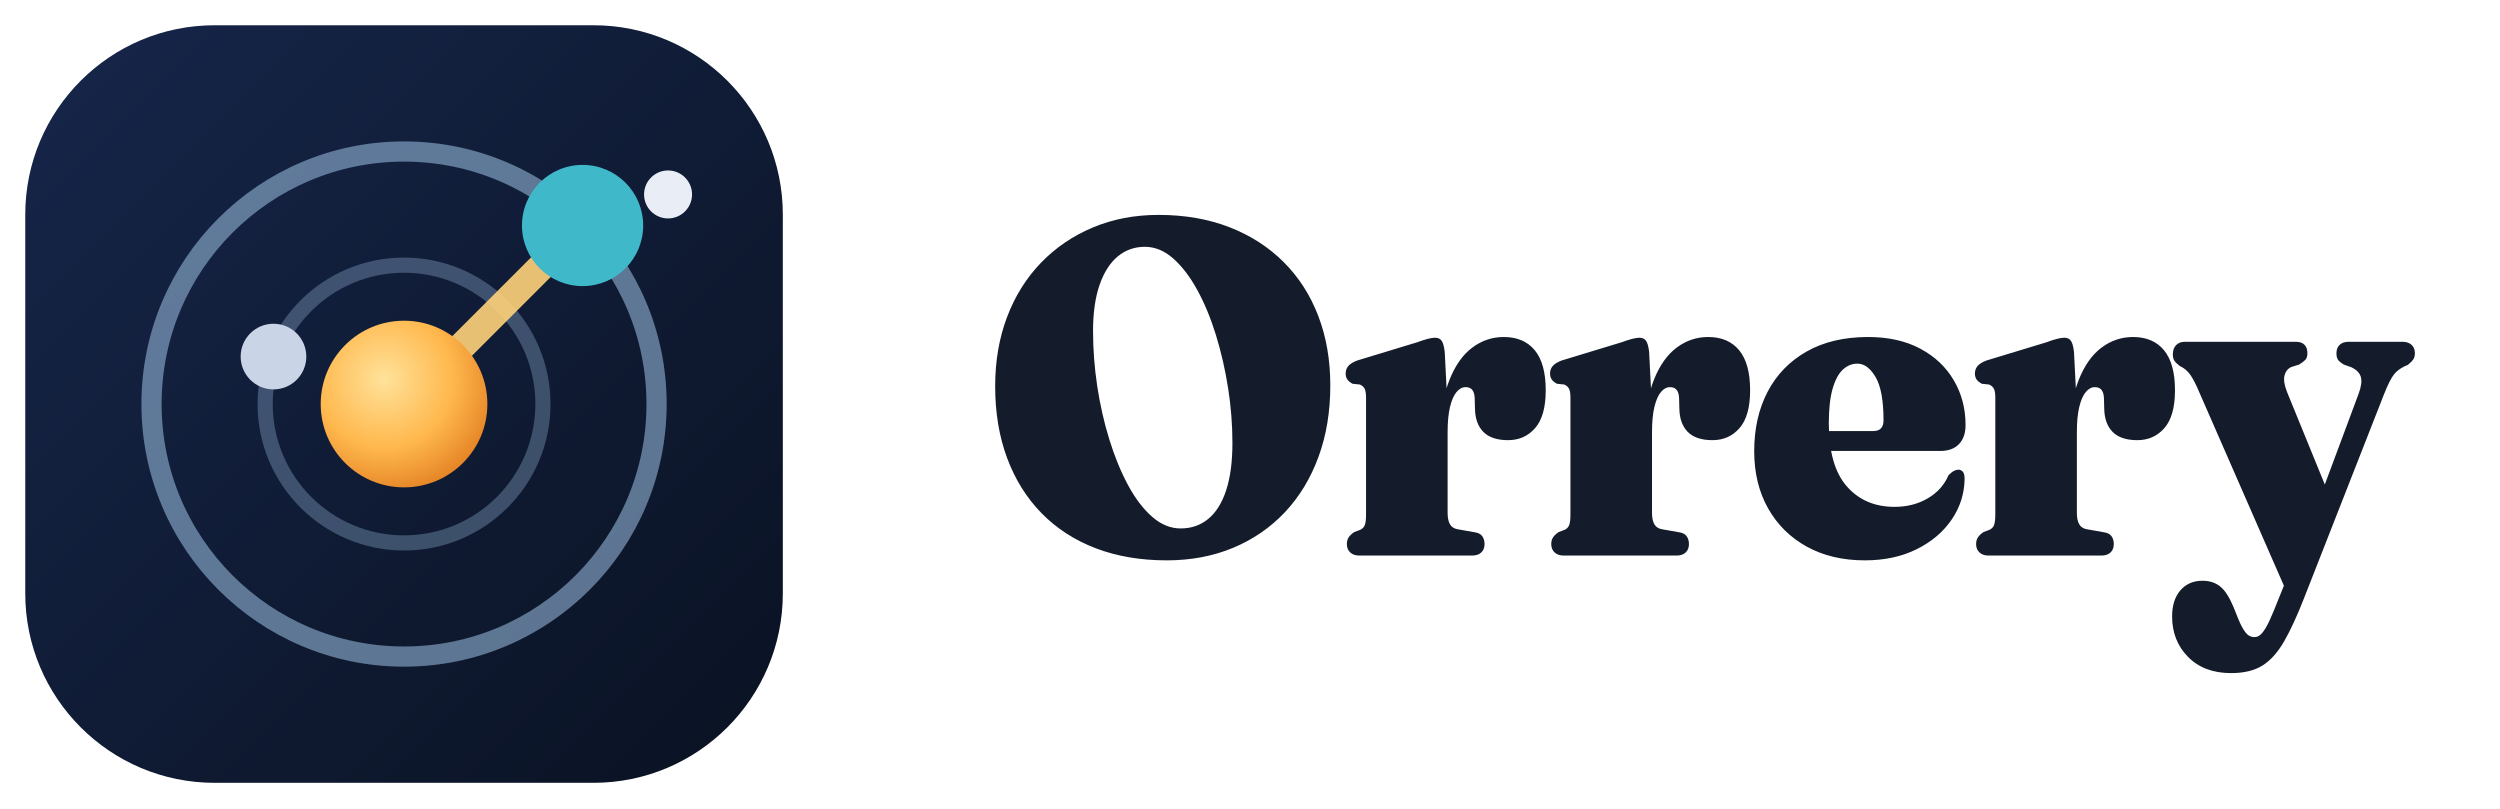
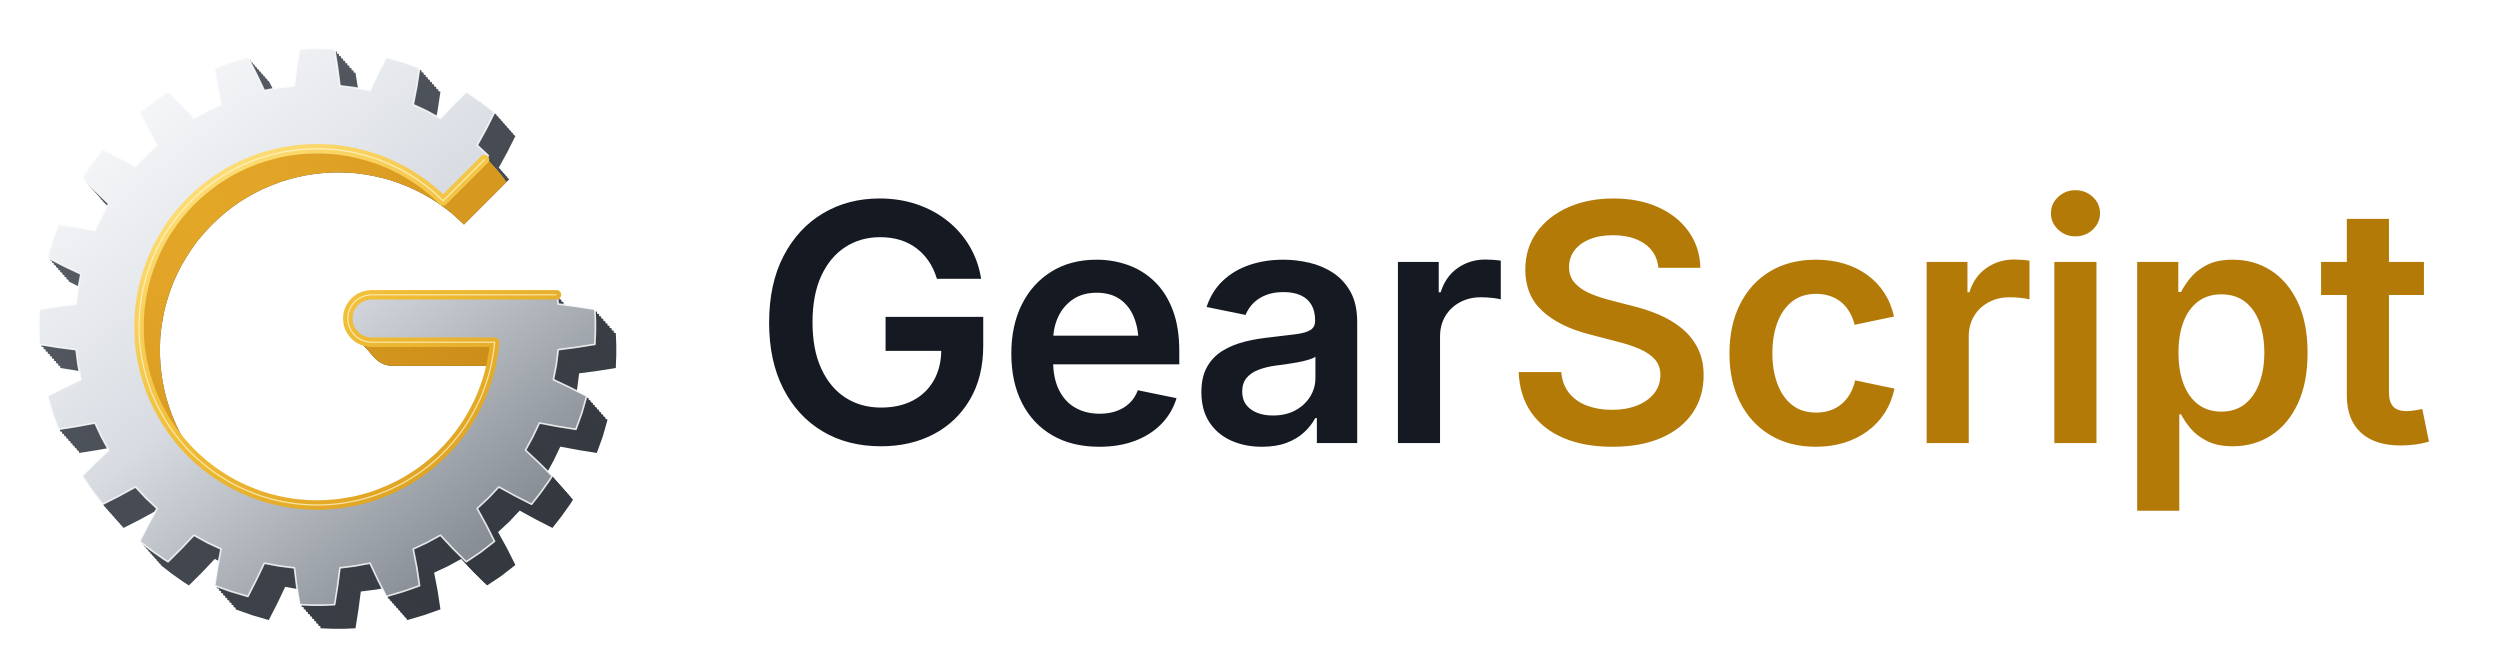
- <svg xmlns="http://www.w3.org/2000/svg" viewBox="0 0 198 64" width="198" height="64">
-   <defs>
-     <linearGradient id="og1bg" x1="0" y1="0" x2="1" y2="1">
-       <stop offset="0" stop-color="#16264a" />
-       <stop offset="1" stop-color="#0a1222" />
-     </linearGradient>
-     <radialGradient id="og1sun" cx="0.38" cy="0.35" r="0.75">
-       <stop offset="0" stop-color="#ffe29a" />
-       <stop offset="0.55" stop-color="#ffb84d" />
-       <stop offset="1" stop-color="#e07a1e" />
-     </radialGradient>
-   </defs>
-   <rect x="2" y="2" width="60" height="60" rx="15" fill="url(#og1bg)" />
-   <circle cx="32" cy="32" r="20" fill="none" stroke="#9fc3e6" stroke-opacity="0.55" stroke-width="1.6" />
-   <circle cx="32" cy="32" r="11" fill="none" stroke="#9fc3e6" stroke-opacity="0.32" stroke-width="1.2" />
-   <line x1="32" y1="32" x2="46.14" y2="17.86" stroke="#ffd27a" stroke-opacity="0.9" stroke-width="2.2" stroke-linecap="round" />
-   <circle cx="21.66" cy="28.24" r="2.6" fill="#c9d4e6" />
-   <circle cx="32" cy="32" r="6.6" fill="url(#og1sun)" />
-   <circle cx="46.14" cy="17.86" r="4.8" fill="#3fb8c9" />
-   <circle cx="52.91" cy="15.40" r="1.9" fill="#e9eef6" />
-   <path d="M91.756 17.02Q94.872 17.02 97.38 17.998Q99.888 18.977 101.674 20.763Q103.46 22.549 104.41 25.029Q105.36 27.508 105.36 30.529Q105.36 33.626 104.429 36.172Q103.498 38.718 101.779 40.552Q100.059 42.385 97.674 43.383Q95.29 44.38 92.402 44.38Q89.286 44.38 86.778 43.421Q84.27 42.461 82.493 40.647Q80.717 38.832 79.767 36.286Q78.817 33.74 78.817 30.586Q78.817 27.603 79.757 25.114Q80.698 22.625 82.436 20.82Q84.175 19.015 86.55 18.017Q88.925 17.02 91.756 17.02ZM97.608 35.07Q97.608 32.923 97.266 30.738Q96.924 28.553 96.306 26.549Q95.689 24.544 94.825 22.967Q93.96 21.39 92.915 20.468Q91.87 19.547 90.673 19.547Q89.438 19.547 88.517 20.317Q87.595 21.086 87.082 22.578Q86.569 24.069 86.569 26.216Q86.569 28.382 86.901 30.586Q87.234 32.79 87.861 34.814Q88.488 36.837 89.343 38.424Q90.198 40.01 91.252 40.931Q92.307 41.853 93.504 41.853Q94.777 41.853 95.698 41.093Q96.62 40.333 97.114 38.822Q97.608 37.312 97.608 35.07ZM114.119 34.424Q114.119 31.783 114.803 30.073Q115.487 28.363 116.608 27.527Q117.729 26.691 119.097 26.691Q120.693 26.691 121.558 27.745Q122.422 28.8 122.422 30.909Q122.422 32.942 121.586 33.901Q120.75 34.861 119.439 34.861Q118.128 34.861 117.482 34.206Q116.836 33.55 116.817 32.353L116.798 31.631Q116.798 31.156 116.627 30.909Q116.456 30.662 116.076 30.662Q115.677 30.662 115.354 31.052Q115.031 31.441 114.841 32.23Q114.651 33.018 114.651 34.234ZM114.423 27.869 114.651 32.353V40.618Q114.651 41.188 114.832 41.511Q115.012 41.834 115.411 41.91L116.798 42.157Q117.216 42.214 117.397 42.471Q117.577 42.727 117.577 43.088Q117.577 43.506 117.32 43.753Q117.064 44.0 116.589 44.0H107.64Q107.203 44.0 106.937 43.753Q106.671 43.506 106.671 43.088Q106.671 42.765 106.823 42.547Q106.975 42.328 107.26 42.138L107.716 41.967Q107.982 41.853 108.087 41.597Q108.191 41.34 108.191 40.732V31.498Q108.191 31.004 108.077 30.785Q107.963 30.567 107.697 30.453L107.127 30.396Q106.842 30.244 106.709 30.054Q106.576 29.864 106.576 29.579Q106.576 29.237 106.785 28.99Q106.994 28.743 107.488 28.553L112.238 27.109Q112.751 26.919 113.093 26.834Q113.435 26.748 113.663 26.748Q114.005 26.748 114.176 26.986Q114.347 27.223 114.423 27.869ZM130.307 34.424Q130.307 31.783 130.991 30.073Q131.675 28.363 132.796 27.527Q133.917 26.691 135.285 26.691Q136.881 26.691 137.745 27.745Q138.61 28.8 138.61 30.909Q138.61 32.942 137.774 33.901Q136.938 34.861 135.627 34.861Q134.316 34.861 133.67 34.206Q133.024 33.55 133.005 32.353L132.986 31.631Q132.986 31.156 132.815 30.909Q132.644 30.662 132.264 30.662Q131.865 30.662 131.542 31.052Q131.219 31.441 131.029 32.23Q130.839 33.018 130.839 34.234ZM130.611 27.869 130.839 32.353V40.618Q130.839 41.188 131.019 41.511Q131.2 41.834 131.599 41.91L132.986 42.157Q133.404 42.214 133.584 42.471Q133.765 42.727 133.765 43.088Q133.765 43.506 133.509 43.753Q133.252 44.0 132.777 44.0H123.828Q123.391 44.0 123.125 43.753Q122.859 43.506 122.859 43.088Q122.859 42.765 123.011 42.547Q123.163 42.328 123.448 42.138L123.904 41.967Q124.17 41.853 124.275 41.597Q124.379 41.34 124.379 40.732V31.498Q124.379 31.004 124.265 30.785Q124.151 30.567 123.885 30.453L123.315 30.396Q123.03 30.244 122.897 30.054Q122.764 29.864 122.764 29.579Q122.764 29.237 122.973 28.99Q123.182 28.743 123.676 28.553L128.426 27.109Q128.939 26.919 129.281 26.834Q129.623 26.748 129.851 26.748Q130.193 26.748 130.364 26.986Q130.535 27.223 130.611 27.869ZM155.672 33.664Q155.672 34.633 155.149 35.175Q154.627 35.716 153.677 35.716H143.322V34.139H148.376Q149.174 34.139 149.174 33.284Q149.174 30.928 148.547 29.864Q147.92 28.8 147.103 28.8Q146.476 28.8 145.963 29.266Q145.45 29.731 145.146 30.776Q144.842 31.821 144.842 33.531Q144.842 36.894 146.267 38.519Q147.692 40.143 150.048 40.143Q151.53 40.143 152.68 39.468Q153.829 38.794 154.323 37.635Q154.57 37.388 154.76 37.293Q154.95 37.198 155.102 37.198Q155.311 37.198 155.454 37.359Q155.596 37.521 155.596 37.92Q155.577 39.668 154.579 41.141Q153.582 42.613 151.805 43.496Q150.029 44.38 147.692 44.38Q145.07 44.38 143.103 43.297Q141.137 42.214 140.035 40.267Q138.933 38.319 138.933 35.735Q138.933 33.056 139.997 31.023Q141.061 28.99 143.084 27.84Q145.108 26.691 147.958 26.691Q150.352 26.691 152.081 27.612Q153.81 28.534 154.741 30.12Q155.672 31.707 155.672 33.664ZM163.956 34.424Q163.956 31.783 164.64 30.073Q165.324 28.363 166.445 27.527Q167.566 26.691 168.934 26.691Q170.53 26.691 171.395 27.745Q172.259 28.8 172.259 30.909Q172.259 32.942 171.423 33.901Q170.587 34.861 169.276 34.861Q167.965 34.861 167.319 34.206Q166.673 33.55 166.654 32.353L166.635 31.631Q166.635 31.156 166.464 30.909Q166.293 30.662 165.913 30.662Q165.514 30.662 165.191 31.052Q164.868 31.441 164.678 32.23Q164.488 33.018 164.488 34.234ZM164.26 27.869 164.488 32.353V40.618Q164.488 41.188 164.669 41.511Q164.849 41.834 165.248 41.91L166.635 42.157Q167.053 42.214 167.234 42.471Q167.414 42.727 167.414 43.088Q167.414 43.506 167.158 43.753Q166.901 44.0 166.426 44.0H157.477Q157.04 44.0 156.774 43.753Q156.508 43.506 156.508 43.088Q156.508 42.765 156.66 42.547Q156.812 42.328 157.097 42.138L157.553 41.967Q157.819 41.853 157.924 41.597Q158.028 41.34 158.028 40.732V31.498Q158.028 31.004 157.914 30.785Q157.8 30.567 157.534 30.453L156.964 30.396Q156.679 30.244 156.546 30.054Q156.413 29.864 156.413 29.579Q156.413 29.237 156.622 28.99Q156.831 28.743 157.325 28.553L162.075 27.109Q162.588 26.919 162.93 26.834Q163.272 26.748 163.5 26.748Q163.842 26.748 164.013 26.986Q164.184 27.223 164.26 27.869ZM184.685 39.744 181.037 46.736 174.197 31.099Q173.817 30.187 173.485 29.703Q173.152 29.218 172.639 28.99Q172.316 28.743 172.202 28.553Q172.088 28.363 172.088 28.078Q172.088 27.603 172.344 27.337Q172.601 27.071 173.038 27.071H181.854Q182.291 27.071 182.519 27.309Q182.747 27.546 182.747 27.983Q182.747 28.325 182.576 28.506Q182.405 28.686 182.082 28.876L181.474 29.066Q181.056 29.256 180.933 29.741Q180.809 30.225 181.132 31.042ZM180.429 47.515 181.74 44.266 182.766 42.024 186.813 31.156Q187.117 30.32 186.975 29.845Q186.832 29.37 186.224 29.085L185.635 28.876Q185.312 28.686 185.179 28.506Q185.046 28.325 185.046 27.983Q185.046 27.546 185.303 27.309Q185.559 27.071 185.996 27.071H190.29Q190.727 27.071 190.993 27.309Q191.259 27.546 191.259 27.983Q191.259 28.268 191.136 28.458Q191.012 28.648 190.708 28.895Q189.986 29.18 189.625 29.627Q189.264 30.073 188.789 31.289L182.5 47.325Q181.664 49.472 180.904 50.793Q180.144 52.113 179.185 52.712Q178.225 53.31 176.705 53.31Q174.558 53.31 173.294 52.028Q172.031 50.745 172.031 48.826Q172.031 47.515 172.687 46.755Q173.342 45.995 174.444 45.995Q175.261 45.995 175.831 46.441Q176.401 46.888 176.914 48.123L177.294 49.073Q177.56 49.719 177.845 50.09Q178.13 50.46 178.567 50.46Q178.89 50.46 179.175 50.118Q179.46 49.776 179.764 49.111Q180.068 48.446 180.429 47.515Z" fill="#141c2b" />
+ <svg xmlns="http://www.w3.org/2000/svg" viewBox="0 0 618 160" width="618" height="160">
+   <svg x="0" y="0" width="160" height="160" viewBox="0 0 512 512">
+     <defs>
+       <linearGradient id="mls" x1="0.15" y1="0.1" x2="0.85" y2="0.95">
+         <stop offset="0" stop-color="#f6f7f9" />
+         <stop offset="0.45" stop-color="#d8dce2" />
+         <stop offset="1" stop-color="#7c828a" />
+       </linearGradient>
+       <linearGradient id="mlw" x1="0" y1="0" x2="1" y2="1">
+         <stop offset="0" stop-color="#5f656e" />
+         <stop offset="1" stop-color="#2c3037" />
+       </linearGradient>
+       <linearGradient id="mla" x1="0.1" y1="0" x2="0.9" y2="1">
+         <stop offset="0" stop-color="#ffe382" />
+         <stop offset="0.5" stop-color="#f0bd36" />
+         <stop offset="1" stop-color="#d99a1c" />
+       </linearGradient>
+       <linearGradient id="mld" x1="0" y1="0" x2="1" y2="1">
+         <stop offset="0" stop-color="#f2b631" />
+         <stop offset="1" stop-color="#b97a0d" />
+       </linearGradient>
+       <clipPath id="mlc">
+         <circle cx="250.9" cy="258.6" r="188.7" />
+       </clipPath>
+       <path id="mlb" d="M471.0 262.0 L470.6 272.4 L456.1 274.7 L441.6 276.6 L440.1 288.5 L437.8 300.3 L451.0 306.6 L464.1 313.3 L460.3 326.6 L455.6 339.6 L441.1 337.3 L426.7 334.6 L421.5 345.5 L415.7 356.1 L426.4 366.1 L436.8 376.5 L434.3 380.4 L427.6 389.8 L420.5 398.9 L407.4 392.2 L394.6 385.2 L386.3 394.0 L377.5 402.2 L384.6 415.1 L391.2 428.2 L380.3 436.7 L368.8 444.4 L358.4 434.1 L348.4 423.4 L337.8 429.2 L326.9 434.3 L329.7 448.7 L331.9 463.3 L318.9 467.9 L305.6 471.8 L298.9 458.7 L292.7 445.5 L280.8 447.7 L268.9 449.2 L267.0 463.8 L264.7 478.3 L255.5 478.7 L247.4 478.7 L237.1 478.3 L234.7 463.8 L232.9 449.2 L220.9 447.7 L209.1 445.5 L202.8 458.7 L196.1 471.8 L182.8 467.9 L169.8 463.3 L172.1 448.7 L174.8 434.3 L163.9 429.2 L153.4 423.4 L143.3 434.1 L132.9 444.4 L129.0 441.9 L119.6 435.3 L110.5 428.2 L117.2 415.1 L124.2 402.2 L115.4 394.0 L107.2 385.2 L94.4 392.2 L81.2 398.9 L72.8 388.0 L65.0 376.5 L75.4 366.1 L86.0 356.1 L80.2 345.5 L75.1 334.6 L60.7 337.3 L46.2 339.6 L41.5 326.6 L37.6 313.3 L50.7 306.6 L64.0 300.3 L61.7 288.5 L60.2 276.6 L45.7 274.7 L31.2 272.4 L30.8 263.2 L30.7 255.1 L31.2 244.7 L45.7 242.4 L60.2 240.5 L61.7 228.6 L64.0 216.8 L50.7 210.5 L37.6 203.8 L41.5 190.5 L46.2 177.5 L60.7 179.8 L75.1 182.5 L80.2 171.6 L86.0 161.1 L75.4 151.0 L65.0 140.6 L67.5 136.7 L74.1 127.3 L81.2 118.2 L94.4 124.9 L107.2 131.9 L115.4 123.1 L124.2 114.9 L117.2 102.0 L110.5 88.9 L121.5 80.4 L132.9 72.7 L143.3 83.0 L153.4 93.7 L163.9 87.9 L174.8 82.8 L172.1 68.4 L169.8 53.9 L182.8 49.2 L196.1 45.3 L202.8 58.4 L209.1 71.6 L220.9 69.4 L232.9 67.9 L234.7 53.3 L237.1 38.8 L246.3 38.4 L254.3 38.4 L264.7 38.8 L267.0 53.3 L268.9 67.9 L280.8 69.4 L292.7 71.6 L298.9 58.4 L305.6 45.3 L318.9 49.2 L331.9 53.9 L329.7 68.4 L326.9 82.8 L337.8 87.9 L348.4 93.7 L358.4 83.0 L368.8 72.7 L369.8 73.3 L380.3 80.4 L391.2 88.9 L384.6 102.0 L377.5 114.9 L386.3 123.1 L350.5 158.9 L345.5 154.2 L340.3 149.6 L334.8 145.4 L329.2 141.4 L323.3 137.7 L317.3 134.3 L311.1 131.2 L304.8 128.4 L298.3 125.9 L291.8 123.7 L285.1 121.9 L278.4 120.4 L271.6 119.2 L264.7 118.3 L257.8 117.8 L250.9 117.7 L244.0 117.8 L237.9 118.3 L231.1 119.1 L224.2 120.2 L217.5 121.7 L210.8 123.5 L204.2 125.6 L197.8 128.1 L191.4 130.8 L185.2 133.9 L179.2 137.3 L173.3 140.9 L167.6 144.9 L162.2 149.1 L156.9 153.6 L151.9 158.3 L147.1 163.3 L142.5 168.5 L138.2 173.9 L134.2 179.6 L130.5 185.4 L127.0 191.4 L123.9 197.5 L121.0 203.8 L118.8 209.5 L116.6 216.0 L114.6 222.6 L113.0 229.4 L111.8 236.2 L110.8 243.0 L110.2 249.9 L110.0 256.8 L110.1 263.7 L110.5 270.6 L111.3 277.5 L112.2 283.5 L113.6 290.3 L115.3 297.0 L117.4 303.6 L119.7 310.1 L122.4 316.4 L125.4 322.7 L128.7 328.8 L132.3 334.7 L136.2 340.4 L140.3 345.9 L144.8 351.2 L149.4 356.3 L154.4 361.2 L159.5 365.8 L164.9 370.2 L169.7 373.8 L175.5 377.6 L181.4 381.2 L186.8 384.0 L193.0 387.0 L199.4 389.7 L205.9 392.1 L211.6 393.9 L218.3 395.6 L225.1 397.1 L231.9 398.2 L237.9 398.9 L244.8 399.3 L251.7 399.5 L258.7 399.2 L264.7 398.8 L271.6 397.9 L278.4 396.8 L285.1 395.2 L291.8 393.4 L297.5 391.5 L304.0 389.1 L310.3 386.3 L316.5 383.2 L322.6 379.9 L328.4 376.2 L334.1 372.2 L339.6 368.0 L344.2 364.1 L348.7 360.0 L353.5 355.1 L358.1 349.9 L362.5 344.6 L366.1 339.7 L369.9 333.9 L373.5 328.0 L376.7 321.9 L379.7 315.7 L382.3 309.3 L384.7 302.8 L386.4 297.0 L388.2 290.3 L389.4 284.4 L390.5 277.5 L391.3 270.7 L293.8 270.7 L290.6 270.4 L287.5 269.6 L284.6 268.2 L282.3 266.7 L279.9 264.5 L278.3 262.4 L276.9 260.0 L275.9 257.4 L275.3 254.7 L275.1 251.5 L275.4 248.8 L276.2 245.7 L277.3 243.1 L279.1 240.4 L280.9 238.4 L283.0 236.7 L285.4 235.2 L288.4 234.0 L291.1 233.4 L293.8 233.2 L440.7 233.2 L441.6 240.5 L456.1 242.4 L470.6 244.7 L471.0 253.9 L471.0 262.0 Z" />
+     </defs>
+     <g fill="url(#mlw)">
+       <use href="#mlb" x="16.51" y="18.71" />
+       <use href="#mlb" x="14.86" y="16.84" />
+       <use href="#mlb" x="13.21" y="14.97" />
+       <use href="#mlb" x="11.56" y="13.10" />
+       <use href="#mlb" x="9.91" y="11.23" />
+       <use href="#mlb" x="8.26" y="9.36" />
+       <use href="#mlb" x="6.60" y="7.49" />
+       <use href="#mlb" x="4.95" y="5.61" />
+       <use href="#mlb" x="3.30" y="3.74" />
+       <use href="#mlb" x="1.65" y="1.87" />
+     </g>
+     <g fill="url(#mld)" clip-path="url(#mlc)">
+       <use href="#mlb" x="16.51" y="18.71" />
+       <use href="#mlb" x="14.86" y="16.84" />
+       <use href="#mlb" x="13.21" y="14.97" />
+       <use href="#mlb" x="11.56" y="13.10" />
+       <use href="#mlb" x="9.91" y="11.23" />
+       <use href="#mlb" x="8.26" y="9.36" />
+       <use href="#mlb" x="6.60" y="7.49" />
+       <use href="#mlb" x="4.95" y="5.61" />
+       <use href="#mlb" x="3.30" y="3.74" />
+       <use href="#mlb" x="1.65" y="1.87" />
+     </g>
+     <use href="#mlb" fill="url(#mls)" stroke="#fbfcfd" stroke-opacity="0.85" stroke-width="1.32" stroke-linejoin="round" />
+     <path d="M383.2 126.2 L350.5 158.9 L350.5 158.9 L347.9 156.4 L345.2 153.8 L342.4 151.4 L339.6 149.1 L336.7 146.8 L333.7 144.6 L330.7 142.4 L327.6 140.4 L324.5 138.4 L321.3 136.5 L318.1 134.7 L314.8 133.0 L311.5 131.4 L308.2 129.8 L304.8 128.4 L301.4 127.0 L297.9 125.7 L294.4 124.6 L290.9 123.5 L287.3 122.5 L283.8 121.6 L280.2 120.7 L276.6 120.0 L272.9 119.4 L269.3 118.9 L265.6 118.4 L261.9 118.1 L258.3 117.9 L254.6 117.7 L250.9 117.7 L247.2 117.7 L243.5 117.9 L239.8 118.1 L236.2 118.4 L232.5 118.9 L228.8 119.4 L225.2 120.0 L221.6 120.7 L218.0 121.6 L214.4 122.5 L210.9 123.5 L207.3 124.6 L203.8 125.7 L200.4 127.0 L197.0 128.4 L193.6 129.8 L190.2 131.4 L186.9 133.0 L183.6 134.7 L180.4 136.5 L177.3 138.4 L174.1 140.4 L171.1 142.4 L168.1 144.6 L165.1 146.8 L162.2 149.1 L159.4 151.4 L156.6 153.8 L153.9 156.4 L151.2 158.9 L148.7 161.6 L146.2 164.3 L143.7 167.1 L141.4 169.9 L139.1 172.8 L136.9 175.7 L134.8 178.8 L132.7 181.8 L130.7 184.9 L128.9 188.1 L127.1 191.3 L125.3 194.6 L123.7 197.9 L122.2 201.2 L120.7 204.6 L119.3 208.1 L118.1 211.5 L116.9 215.0 L115.8 218.5 L114.8 222.1 L113.9 225.7 L113.1 229.3 L112.3 232.9 L111.7 236.5 L111.2 240.2 L110.7 243.8 L110.4 247.5 L110.2 251.2 L110.0 254.9 L110.0 258.6 L110.0 262.2 L110.2 265.9 L110.4 269.6 L110.7 273.3 L111.2 277.0 L111.7 280.6 L112.3 284.2 L113.1 287.9 L113.9 291.5 L114.8 295.0 L115.8 298.6 L116.9 302.1 L118.1 305.6 L119.3 309.1 L120.7 312.5 L122.2 315.9 L123.7 319.2 L125.3 322.5 L127.1 325.8 L128.9 329.0 L130.7 332.2 L132.7 335.3 L134.8 338.4 L136.9 341.4 L139.1 344.3 L141.4 347.2 L143.7 350.1 L146.2 352.8 L148.7 355.6 L151.2 358.2 L153.9 360.8 L156.6 363.3 L159.4 365.7 L162.2 368.1 L165.1 370.3 L168.1 372.6 L171.1 374.7 L174.1 376.7 L177.3 378.7 L180.4 380.6 L183.6 382.4 L186.9 384.1 L190.2 385.7 L193.6 387.3 L197.0 388.7 L200.4 390.1 L203.8 391.4 L207.3 392.6 L210.9 393.7 L214.4 394.7 L218.0 395.6 L221.6 396.4 L225.2 397.1 L228.8 397.7 L232.5 398.3 L236.2 398.7 L239.8 399.0 L243.5 399.3 L247.2 399.4 L250.9 399.5 L254.6 399.4 L258.3 399.3 L261.9 399.0 L265.6 398.7 L269.3 398.3 L272.9 397.7 L276.6 397.1 L280.2 396.4 L283.8 395.6 L287.3 394.7 L290.9 393.7 L294.4 392.6 L297.9 391.4 L301.4 390.1 L304.8 388.7 L308.2 387.3 L311.5 385.7 L314.8 384.1 L318.1 382.4 L321.3 380.6 L324.5 378.7 L327.6 376.7 L330.7 374.7 L333.7 372.6 L336.7 370.3 L339.6 368.1 L342.4 365.7 L345.2 363.3 L347.9 360.8 L350.5 358.2 L353.1 355.6 L355.6 352.8 L358.0 350.1 L360.4 347.2 L362.7 344.3 L364.9 341.4 L367.0 338.4 L369.1 335.3 L371.0 332.2 L372.9 329.0 L374.7 325.8 L376.4 322.5 L378.1 319.2 L379.6 315.9 L381.1 312.5 L382.4 309.1 L383.7 305.6 L384.9 302.1 L386.0 298.6 L387.0 295.0 L387.9 291.5 L388.7 287.9 L389.4 284.2 L390.0 280.6 L390.6 277.0 L391.0 273.3 L391.3 270.7 L293.8 270.7 L291.4 270.5 L289.0 270.0 L286.6 269.2 L284.5 268.2 L282.4 266.8 L280.6 265.2 L279.0 263.3 L277.6 261.3 L276.5 259.1 L275.7 256.8 L275.3 254.4 L275.1 252.0 L275.3 249.5 L275.7 247.1 L276.5 244.8 L277.6 242.6 L279.0 240.6 L280.6 238.7 L282.4 237.1 L284.5 235.7 L286.6 234.7 L289.0 233.9 L291.4 233.4 L293.8 233.2 L440.2 233.2" fill="none" stroke="url(#mla)" stroke-width="7.49" stroke-linejoin="round" stroke-linecap="round" />
+     <path d="M383.2 126.2 L350.5 158.9 L350.5 158.9 L347.9 156.4 L345.2 153.8 L342.4 151.4 L339.6 149.1 L336.7 146.8 L333.7 144.6 L330.7 142.4 L327.6 140.4 L324.5 138.4 L321.3 136.5 L318.1 134.7 L314.8 133.0 L311.5 131.4 L308.2 129.8 L304.8 128.4 L301.4 127.0 L297.9 125.7 L294.4 124.6 L290.9 123.5 L287.3 122.5 L283.8 121.6 L280.2 120.7 L276.6 120.0 L272.9 119.4 L269.3 118.9 L265.6 118.4 L261.9 118.1 L258.3 117.9 L254.6 117.7 L250.9 117.7 L247.2 117.7 L243.5 117.9 L239.8 118.1 L236.2 118.4 L232.5 118.9 L228.8 119.4 L225.2 120.0 L221.6 120.7 L218.0 121.6 L214.4 122.5 L210.9 123.5 L207.3 124.6 L203.8 125.7 L200.4 127.0 L197.0 128.4 L193.6 129.8 L190.2 131.4 L186.9 133.0 L183.6 134.7 L180.4 136.5 L177.3 138.4 L174.1 140.4 L171.1 142.4 L168.1 144.6 L165.1 146.8 L162.2 149.1 L159.4 151.4 L156.6 153.8 L153.9 156.4 L151.2 158.9 L148.7 161.6 L146.2 164.3 L143.7 167.1 L141.4 169.9 L139.1 172.8 L136.9 175.7 L134.8 178.8 L132.7 181.8 L130.7 184.9 L128.9 188.1 L127.1 191.3 L125.3 194.6 L123.7 197.9 L122.2 201.2 L120.7 204.6 L119.3 208.1 L118.1 211.5 L116.9 215.0 L115.8 218.5 L114.8 222.1 L113.9 225.7 L113.1 229.3 L112.3 232.9 L111.7 236.5 L111.2 240.2 L110.7 243.8 L110.4 247.5 L110.2 251.2 L110.0 254.9 L110.0 258.6 L110.0 262.2 L110.2 265.9 L110.4 269.6 L110.7 273.3 L111.2 277.0 L111.7 280.6 L112.3 284.2 L113.1 287.9 L113.9 291.5 L114.8 295.0 L115.8 298.6 L116.9 302.1 L118.1 305.6 L119.3 309.1 L120.7 312.5 L122.2 315.9 L123.7 319.2 L125.3 322.5 L127.1 325.8 L128.9 329.0 L130.7 332.2 L132.7 335.3 L134.8 338.4 L136.9 341.4 L139.1 344.3 L141.4 347.2 L143.7 350.1 L146.2 352.8 L148.7 355.6 L151.2 358.2 L153.9 360.8 L156.6 363.3 L159.4 365.7 L162.2 368.1 L165.1 370.3 L168.1 372.6 L171.1 374.7 L174.1 376.7 L177.3 378.7 L180.4 380.6 L183.6 382.4 L186.9 384.1 L190.2 385.7 L193.6 387.3 L197.0 388.7 L200.4 390.1 L203.8 391.4 L207.3 392.6 L210.9 393.7 L214.4 394.7 L218.0 395.6 L221.6 396.4 L225.2 397.1 L228.8 397.7 L232.5 398.3 L236.2 398.7 L239.8 399.0 L243.5 399.3 L247.2 399.4 L250.9 399.5 L254.6 399.4 L258.3 399.3 L261.9 399.0 L265.6 398.7 L269.3 398.3 L272.9 397.7 L276.6 397.1 L280.2 396.4 L283.8 395.6 L287.3 394.7 L290.9 393.7 L294.4 392.6 L297.9 391.4 L301.4 390.1 L304.8 388.7 L308.2 387.3 L311.5 385.7 L314.8 384.1 L318.1 382.4 L321.3 380.6 L324.5 378.7 L327.6 376.7 L330.7 374.7 L333.7 372.6 L336.7 370.3 L339.6 368.1 L342.4 365.7 L345.2 363.3 L347.9 360.8 L350.5 358.2 L353.1 355.6 L355.6 352.8 L358.0 350.1 L360.4 347.2 L362.7 344.3 L364.9 341.4 L367.0 338.4 L369.1 335.3 L371.0 332.2 L372.9 329.0 L374.7 325.8 L376.4 322.5 L378.1 319.2 L379.6 315.9 L381.1 312.5 L382.4 309.1 L383.7 305.6 L384.9 302.1 L386.0 298.6 L387.0 295.0 L387.9 291.5 L388.7 287.9 L389.4 284.2 L390.0 280.6 L390.6 277.0 L391.0 273.3 L391.3 270.7 L293.8 270.7 L291.4 270.5 L289.0 270.0 L286.6 269.2 L284.5 268.2 L282.4 266.8 L280.6 265.2 L279.0 263.3 L277.6 261.3 L276.5 259.1 L275.7 256.8 L275.3 254.4 L275.1 252.0 L275.3 249.5 L275.7 247.1 L276.5 244.8 L277.6 242.6 L279.0 240.6 L280.6 238.7 L282.4 237.1 L284.5 235.7 L286.6 234.7 L289.0 233.9 L291.4 233.4 L293.8 233.2 L440.2 233.2" fill="none" stroke="#fff6cf" stroke-opacity="0.75" stroke-width="0.99" stroke-linejoin="round" />
+   </svg>
+   <path d="M217.751 110.321Q209.503 110.321 203.297 106.597Q197.091 102.874 193.607 96.027Q190.124 89.18 190.124 79.771Q190.124 70.122 193.708 63.255Q197.291 56.388 203.457 52.725Q209.623 49.061 217.431 49.061Q222.355 49.061 226.62 50.502Q230.884 51.944 234.227 54.606Q237.57 57.269 239.712 60.913Q241.854 64.556 242.535 68.92H231.604Q230.884 66.518 229.623 64.636Q228.361 62.754 226.58 61.393Q224.798 60.032 222.536 59.331Q220.273 58.63 217.551 58.63Q212.746 58.63 208.962 61.073Q205.179 63.515 203.017 68.2Q200.854 72.884 200.854 79.691Q200.854 86.417 203.017 91.122Q205.179 95.827 208.982 98.289Q212.786 100.751 217.791 100.751Q222.355 100.751 225.699 98.99Q229.042 97.228 230.864 93.985Q232.686 90.742 232.686 86.337L235.128 86.738H218.912V78.33H243.056V85.497Q243.056 93.144 239.792 98.729Q236.529 104.315 230.824 107.318Q225.118 110.321 217.751 110.321ZM271.741 110.441Q264.974 110.441 260.109 107.598Q255.245 104.755 252.622 99.59Q249.999 94.425 249.999 87.418Q249.999 80.492 252.582 75.287Q255.164 70.082 259.909 67.139Q264.654 64.196 271.06 64.196Q275.144 64.196 278.848 65.517Q282.551 66.838 285.414 69.601Q288.277 72.364 289.898 76.628Q291.52 80.892 291.52 86.778V90.061H254.924V82.974H286.355L281.47 85.056Q281.47 81.292 280.309 78.43Q279.148 75.567 276.846 73.965Q274.543 72.364 271.1 72.364Q267.657 72.364 265.254 73.985Q262.852 75.607 261.591 78.31Q260.329 81.012 260.329 84.335V89.22Q260.329 93.464 261.771 96.387Q263.212 99.31 265.815 100.791Q268.417 102.273 271.861 102.273Q274.143 102.273 276.005 101.612Q277.867 100.952 279.228 99.65Q280.589 98.349 281.27 96.467L290.839 98.429Q289.758 102.033 287.156 104.735Q284.553 107.438 280.649 108.939Q276.745 110.441 271.741 110.441ZM311.957 110.441Q307.713 110.441 304.309 108.899Q300.906 107.358 298.944 104.355Q296.982 101.352 296.982 96.948Q296.982 93.144 298.404 90.662Q299.825 88.179 302.247 86.698Q304.67 85.216 307.713 84.456Q310.756 83.695 314.039 83.374Q317.923 82.934 320.365 82.614Q322.807 82.293 323.949 81.573Q325.09 80.852 325.09 79.331V79.13Q325.09 76.928 324.209 75.387Q323.328 73.845 321.586 73.024Q319.844 72.204 317.282 72.204Q314.679 72.204 312.778 73.004Q310.876 73.805 309.675 75.086Q308.473 76.368 307.913 77.849L298.263 75.887Q299.585 71.923 302.347 69.341Q305.11 66.758 308.934 65.477Q312.758 64.196 317.242 64.196Q320.405 64.196 323.628 64.937Q326.851 65.677 329.534 67.439Q332.217 69.201 333.858 72.164Q335.5 75.126 335.5 79.611V109.52H325.53V103.354H325.13Q324.129 105.236 322.387 106.857Q320.645 108.479 318.063 109.46Q315.48 110.441 311.957 110.441ZM314.639 102.713Q317.883 102.713 320.225 101.432Q322.567 100.151 323.868 98.049Q325.17 95.947 325.17 93.464V88.179Q324.649 88.58 323.428 88.94Q322.207 89.3 320.705 89.581Q319.204 89.861 317.742 90.061Q316.281 90.261 315.28 90.381Q312.958 90.702 311.076 91.422Q309.194 92.143 308.133 93.444Q307.072 94.746 307.072 96.828Q307.072 98.749 308.053 100.051Q309.034 101.352 310.736 102.033Q312.437 102.713 314.639 102.713ZM345.567 109.52V64.756H355.656V72.244H356.137Q357.338 68.36 360.341 66.258Q363.344 64.156 367.188 64.156Q368.069 64.156 369.15 64.236Q370.231 64.316 370.991 64.436V74.005Q370.351 73.805 368.909 73.645Q367.468 73.485 366.067 73.485Q363.184 73.485 360.881 74.726Q358.579 75.967 357.278 78.149Q355.977 80.332 355.977 83.174V109.52Z" fill="#151922" />
+   <path d="M398.555 110.441Q391.628 110.441 386.523 108.279Q381.418 106.117 378.536 101.993Q375.653 97.869 375.413 91.983H385.943Q386.223 95.106 387.905 97.188Q389.586 99.27 392.349 100.291Q395.112 101.312 398.475 101.312Q401.999 101.312 404.701 100.231Q407.404 99.15 408.925 97.208Q410.447 95.266 410.447 92.704Q410.447 90.381 409.106 88.86Q407.764 87.338 405.342 86.277Q402.919 85.216 399.676 84.416L392.91 82.654Q385.422 80.732 381.238 76.848Q377.054 72.964 377.054 66.638Q377.054 61.353 379.897 57.389Q382.74 53.425 387.665 51.243Q392.589 49.061 398.835 49.061Q405.202 49.061 410.006 51.263Q414.811 53.465 417.514 57.349Q420.216 61.233 420.336 66.198H409.966Q409.566 62.354 406.543 60.252Q403.52 58.15 398.675 58.15Q395.312 58.15 392.89 59.171Q390.467 60.192 389.166 61.954Q387.865 63.715 387.865 65.998Q387.865 68.48 389.406 70.082Q390.948 71.683 393.29 72.644Q395.632 73.605 398.035 74.206L403.6 75.647Q406.923 76.448 410.046 77.769Q413.169 79.09 415.672 81.112Q418.174 83.134 419.656 86.017Q421.137 88.9 421.137 92.784Q421.137 98.029 418.455 102.013Q415.772 105.997 410.727 108.219Q405.682 110.441 398.555 110.441ZM448.901 110.441Q442.375 110.441 437.57 107.538Q432.766 104.635 430.143 99.45Q427.52 94.265 427.52 87.378Q427.52 80.412 430.143 75.187Q432.766 69.961 437.57 67.079Q442.375 64.196 448.901 64.196Q452.625 64.196 455.828 65.157Q459.031 66.118 461.554 67.939Q464.076 69.761 465.778 72.364Q467.479 74.966 468.2 78.249L458.471 80.291Q458.03 78.57 457.209 77.148Q456.389 75.727 455.187 74.726Q453.986 73.725 452.425 73.185Q450.863 72.644 448.981 72.644Q445.338 72.644 442.935 74.586Q440.533 76.528 439.332 79.831Q438.131 83.134 438.131 87.338Q438.131 91.462 439.332 94.786Q440.533 98.109 442.935 100.051Q445.338 101.993 448.981 101.993Q450.903 101.993 452.485 101.432Q454.066 100.872 455.288 99.831Q456.509 98.79 457.35 97.308Q458.19 95.827 458.591 94.025L468.32 96.067Q467.6 99.43 465.898 102.073Q464.196 104.715 461.654 106.577Q459.111 108.439 455.888 109.44Q452.665 110.441 448.901 110.441ZM476.265 109.52V64.756H486.355V72.244H486.835Q488.036 68.36 491.039 66.258Q494.042 64.156 497.886 64.156Q498.767 64.156 499.848 64.236Q500.929 64.316 501.69 64.436V74.005Q501.049 73.805 499.608 73.645Q498.166 73.485 496.765 73.485Q493.882 73.485 491.58 74.726Q489.278 75.967 487.976 78.149Q486.675 80.332 486.675 83.174V109.52ZM507.833 109.52V64.756H518.243V109.52ZM513.038 58.43Q510.555 58.43 508.774 56.749Q506.992 55.067 506.992 52.745Q506.992 50.342 508.774 48.681Q510.555 47.019 513.038 47.019Q515.56 47.019 517.342 48.681Q519.124 50.342 519.124 52.705Q519.124 55.067 517.342 56.749Q515.56 58.43 513.038 58.43ZM528.31 126.256V64.756H538.48V72.164H539.16Q539.961 70.562 541.442 68.72Q542.924 66.878 545.466 65.537Q548.009 64.196 551.973 64.196Q557.178 64.196 561.342 66.838Q565.506 69.481 567.968 74.626Q570.431 79.771 570.431 87.218Q570.431 94.585 568.028 99.75Q565.626 104.916 561.442 107.618Q557.258 110.321 551.933 110.321Q548.129 110.321 545.566 109.02Q543.004 107.718 541.482 105.876Q539.961 104.035 539.16 102.433H538.72V126.256ZM549.13 101.752Q552.613 101.752 554.976 99.851Q557.338 97.949 558.539 94.645Q559.74 91.342 559.74 87.178Q559.74 83.014 558.559 79.751Q557.378 76.488 555.016 74.626Q552.653 72.764 549.13 72.764Q545.687 72.764 543.324 74.566Q540.962 76.368 539.741 79.591Q538.52 82.814 538.52 87.178Q538.52 91.542 539.741 94.826Q540.962 98.109 543.344 99.931Q545.727 101.752 549.13 101.752ZM599.196 64.756V72.924H573.771V64.756ZM580.137 54.106H590.547V96.908Q590.547 99.35 591.588 100.491Q592.629 101.632 594.992 101.632Q595.712 101.632 596.894 101.452Q598.075 101.272 598.795 101.112L600.437 109.16Q598.715 109.68 596.914 109.9Q595.112 110.121 593.47 110.121Q587.024 110.121 583.581 106.917Q580.137 103.714 580.137 97.789Z" fill="#b37a07" />
</svg>
